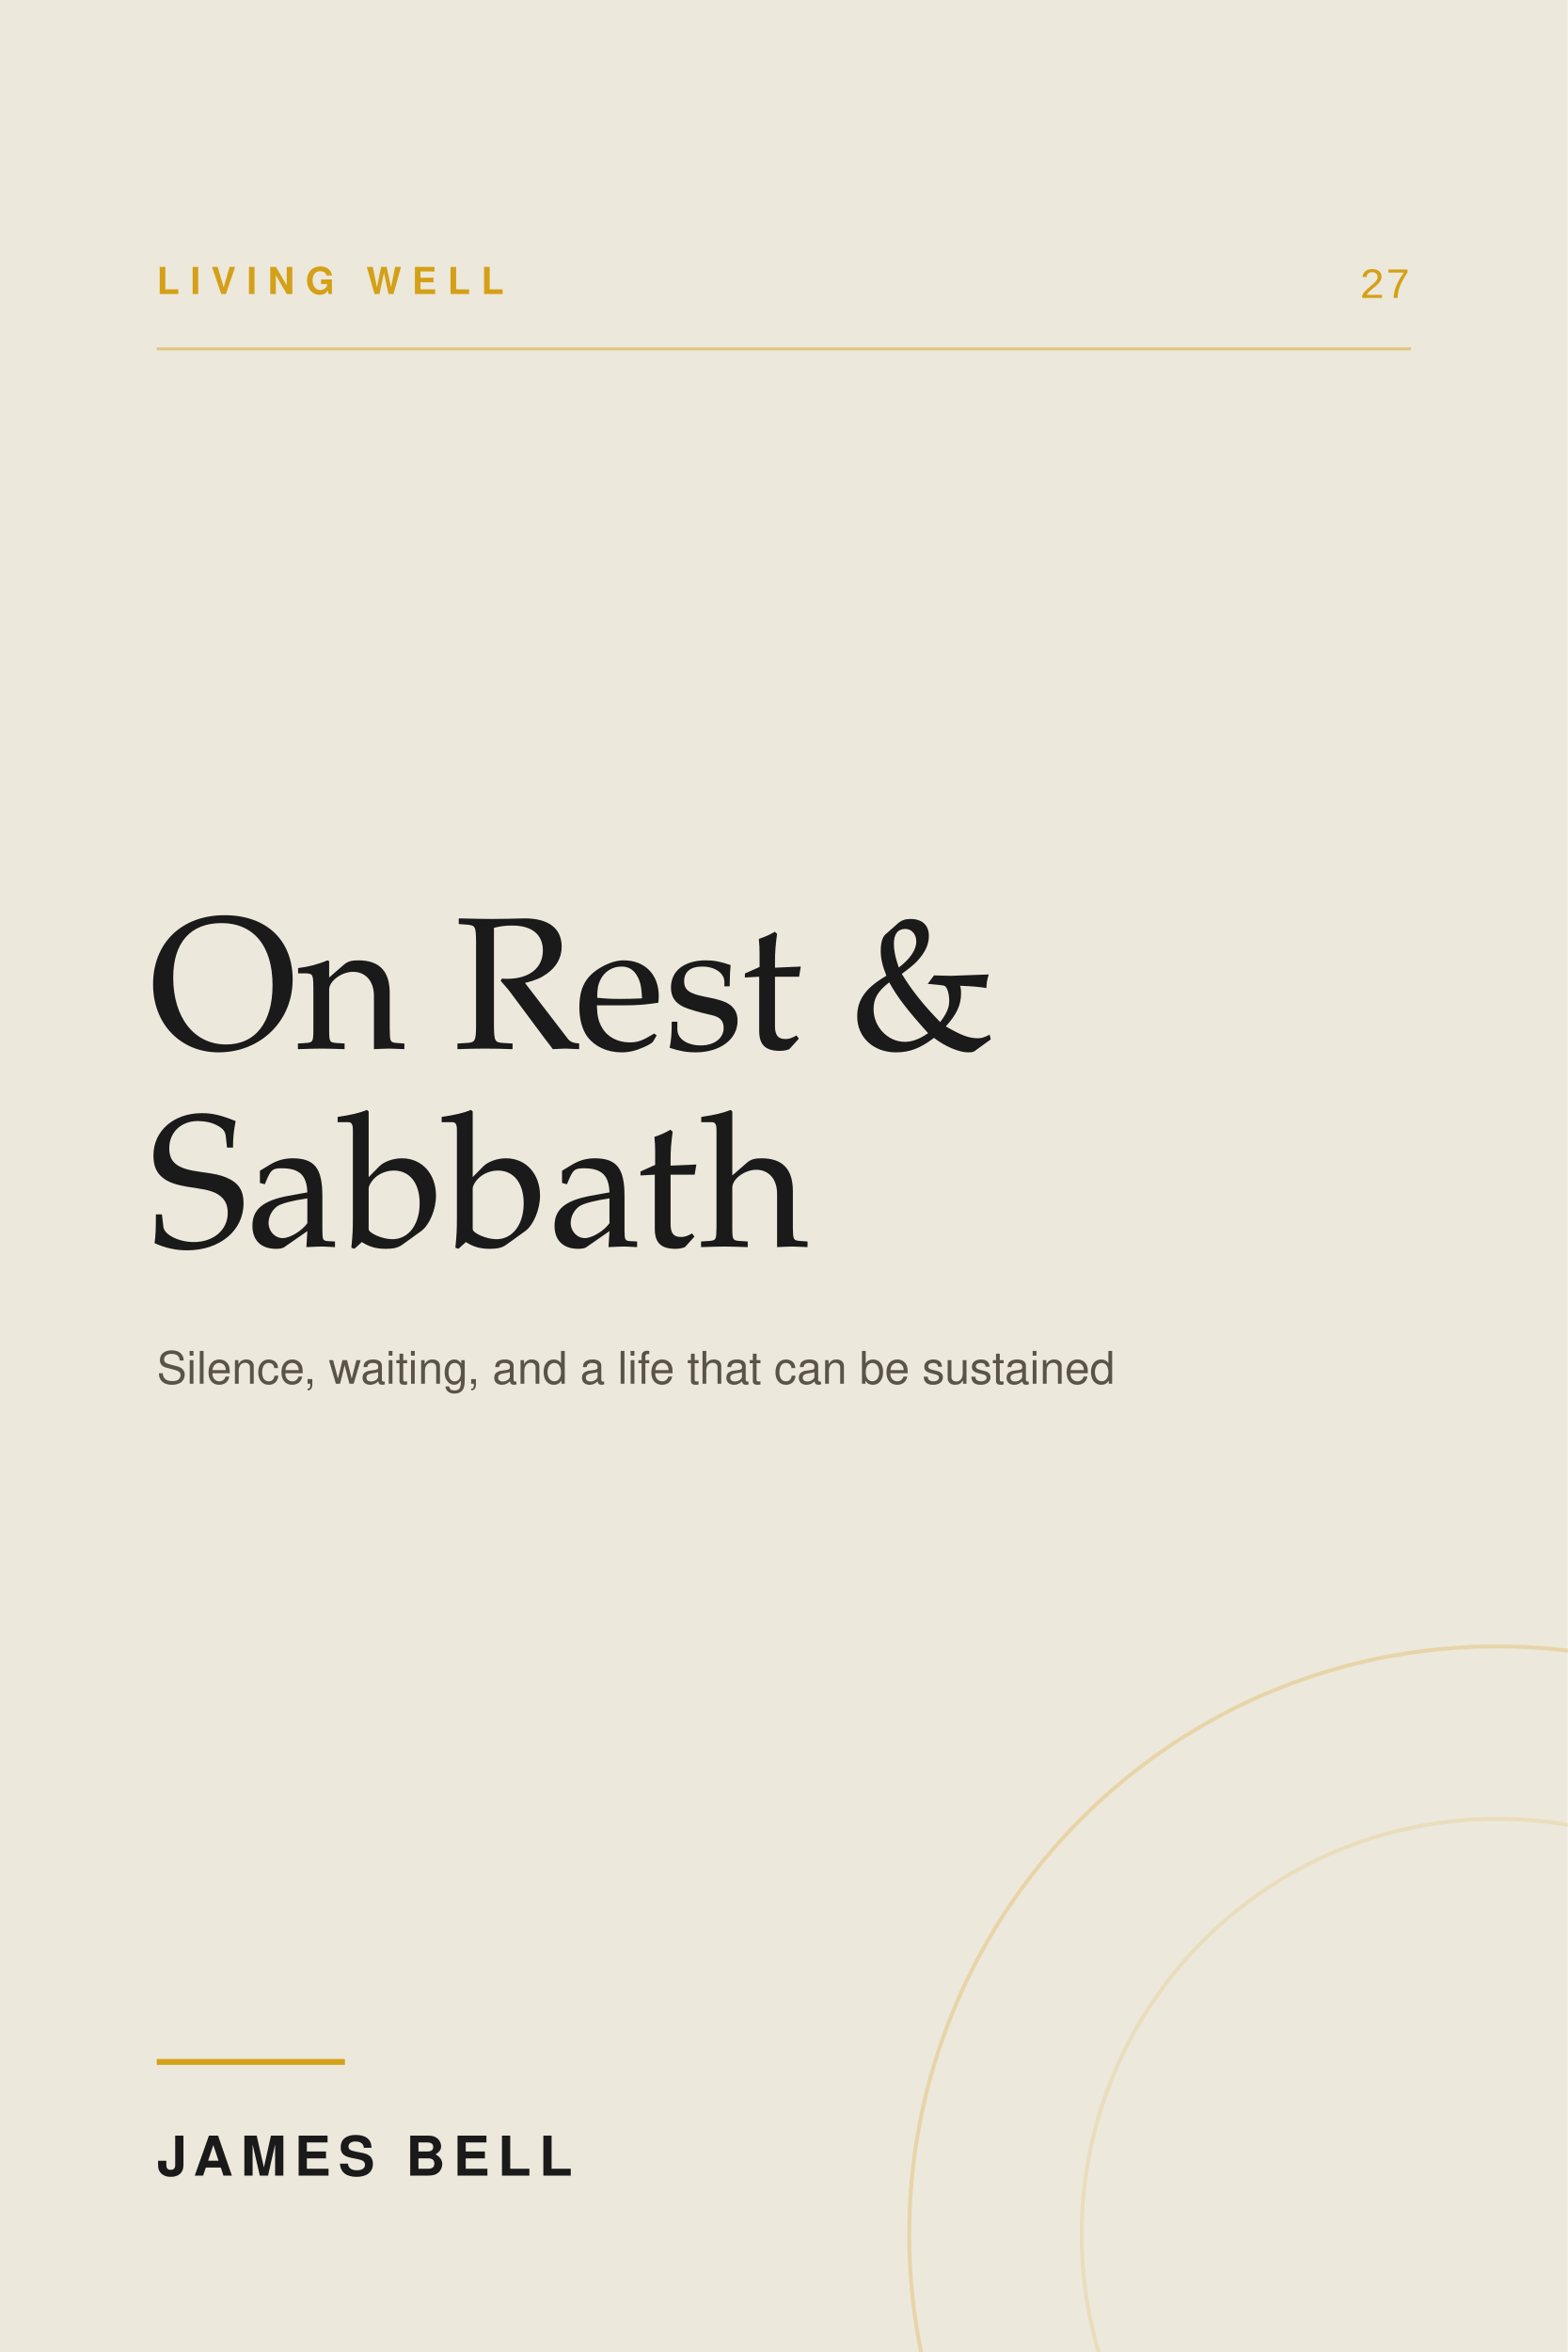
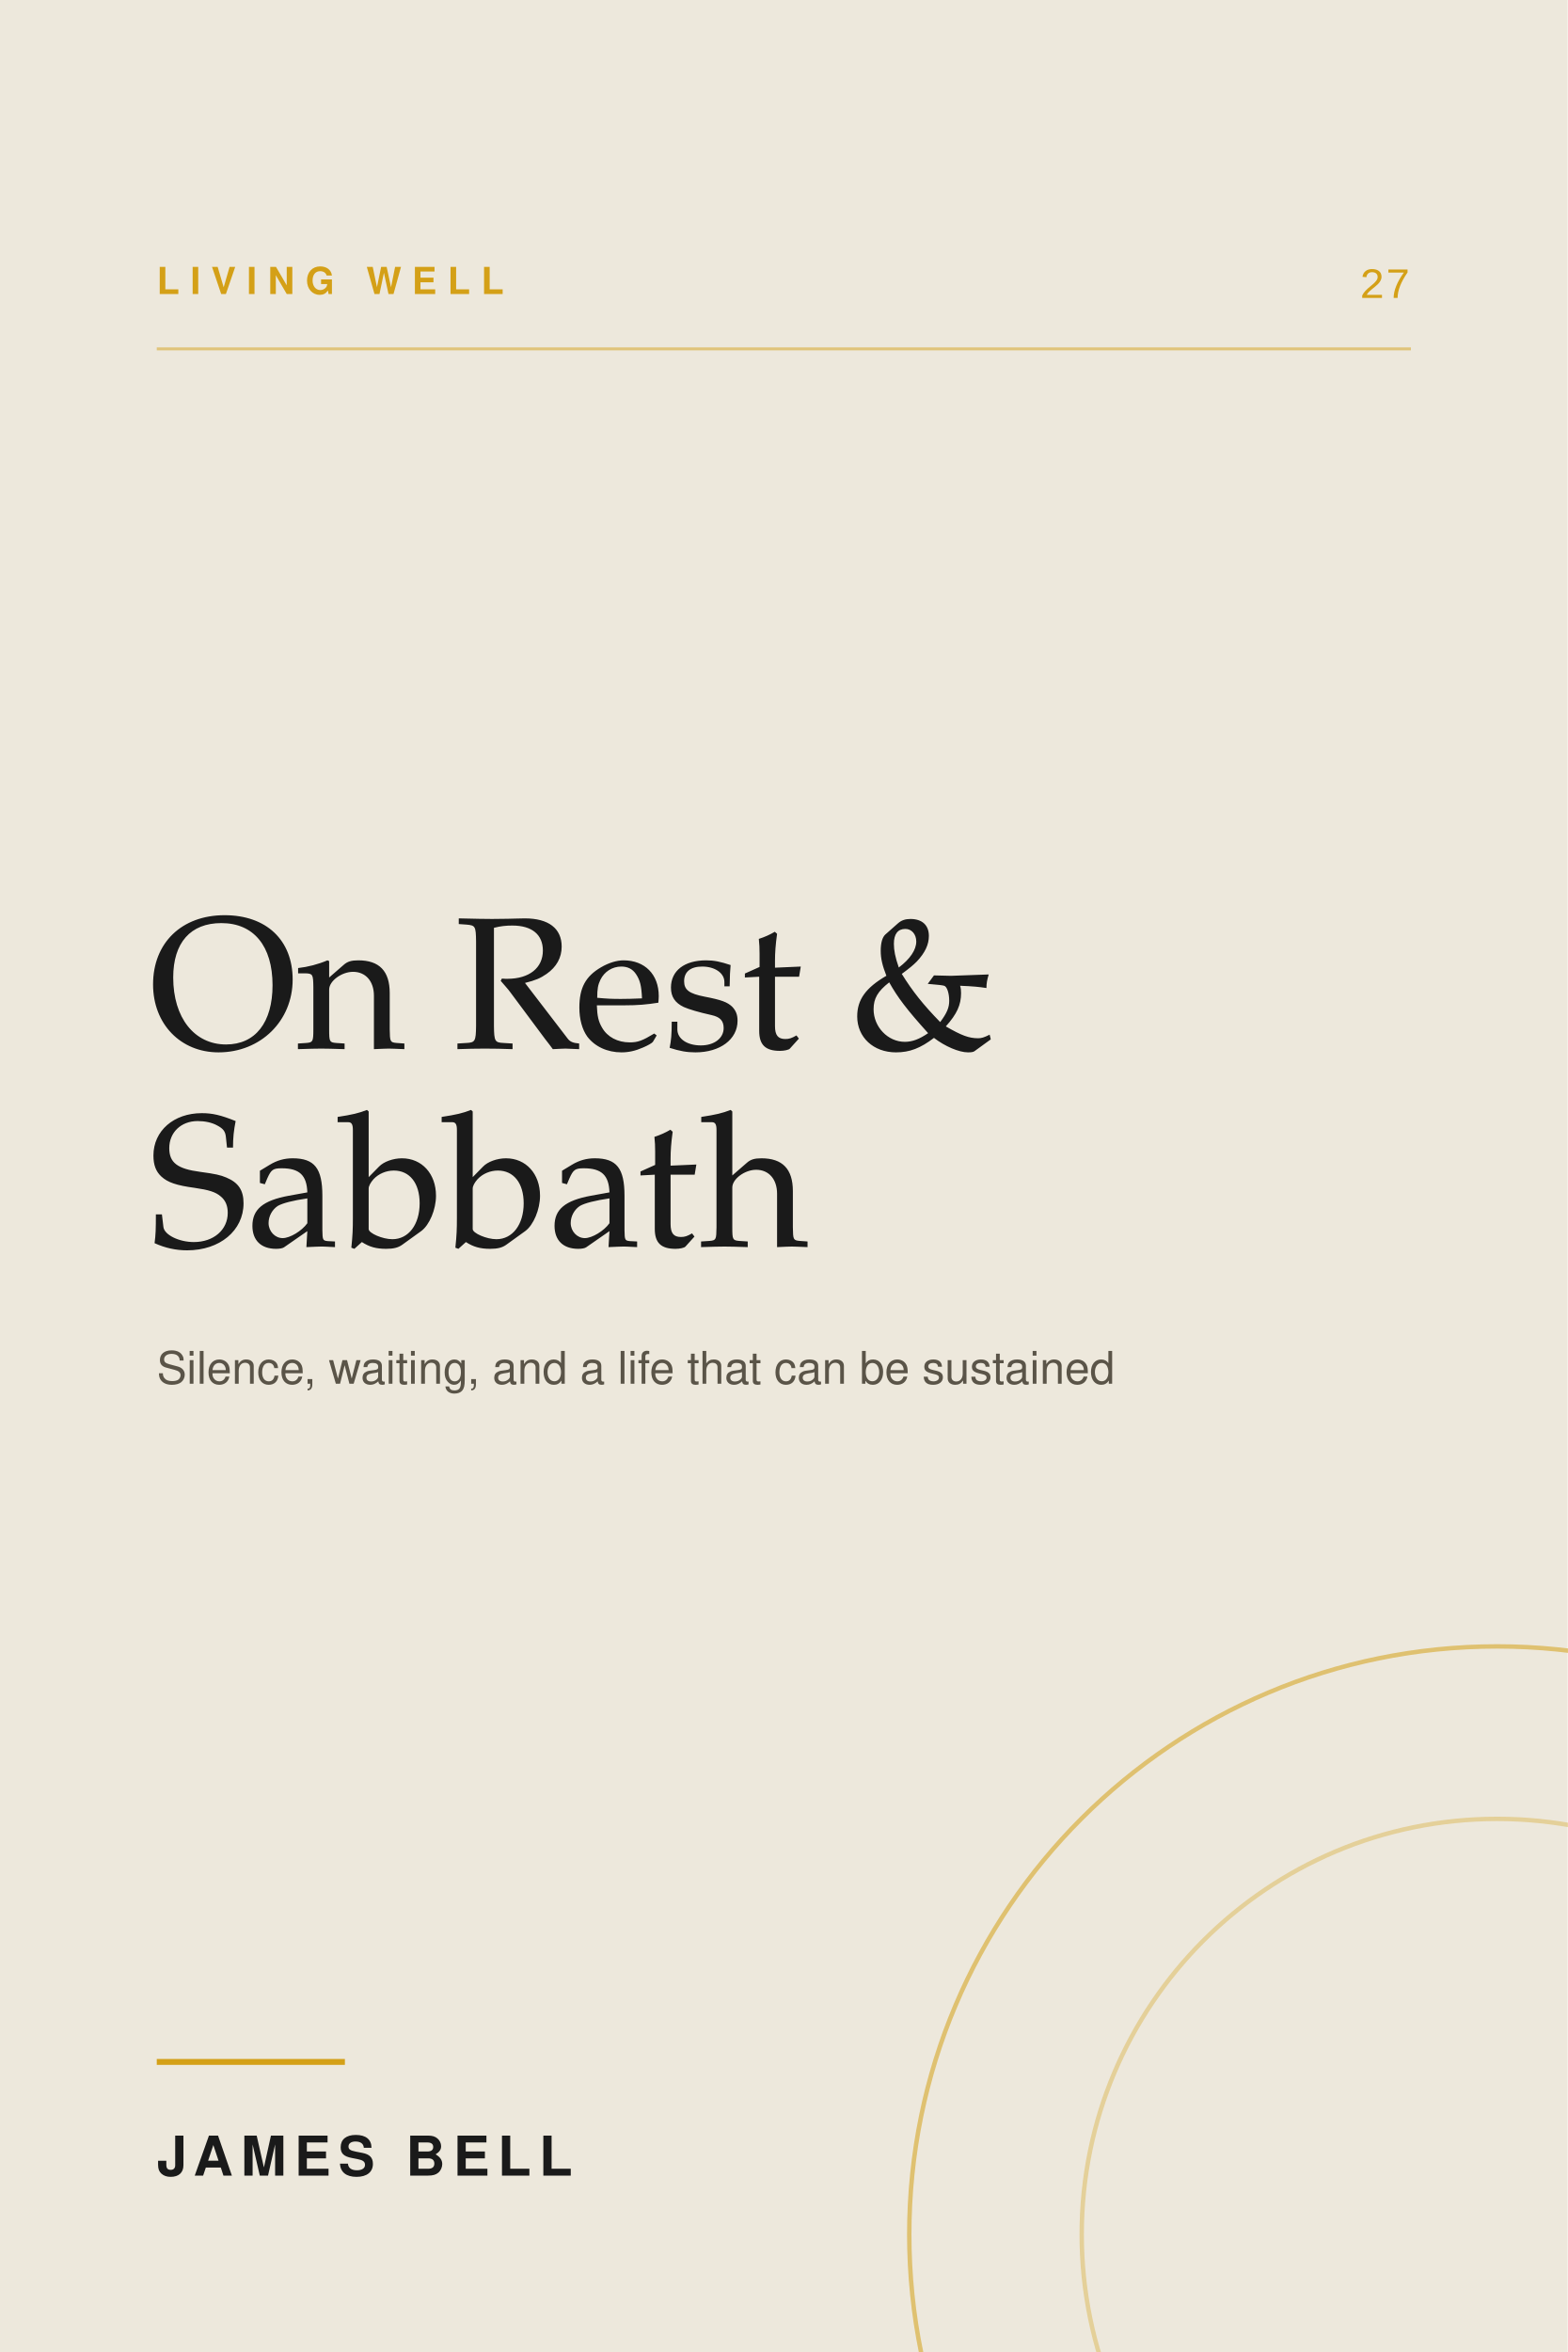
<svg xmlns="http://www.w3.org/2000/svg" width="800" height="1200" viewBox="0 0 800 1200" role="img" aria-label="On Rest &amp; Sabbath by James Bell">
  <rect width="800" height="1200" fill="#EDE8DC" />
-   <circle cx="764" cy="1140" r="300" fill="none" stroke="#D4A017" stroke-width="2" opacity="0.26" />
-   <circle cx="764" cy="1140" r="212" fill="none" stroke="#D4A017" stroke-width="2" opacity="0.16" />
+   <circle cx="764" cy="1140" r="300" fill="none" stroke="#D4A017" stroke-width="2.25" opacity="0.55" />
+   <circle cx="764" cy="1140" r="212" fill="none" stroke="#D4A017" stroke-width="2.25" opacity="0.34" />
  <text x="80" y="150" font-family="Helvetica, Arial, sans-serif" font-size="19" letter-spacing="5.5" font-weight="700" fill="#D4A017">LIVING WELL</text>
  <text x="720" y="152" text-anchor="end" font-family="'JetBrains Mono', 'Courier New', monospace" font-size="22" fill="#D4A017">27</text>
  <line x1="80" y1="178" x2="720" y2="178" stroke="#D4A017" stroke-width="1.5" opacity="0.5" />
  <text x="76" y="535" font-family="Palatino, 'Palatino Linotype', Georgia, serif" font-size="96" fill="#1A1A1A">On Rest &amp;</text>
  <text x="76" y="636" font-family="Palatino, 'Palatino Linotype', Georgia, serif" font-size="96" fill="#1A1A1A">Sabbath</text>
  <text x="80" y="706" font-family="Helvetica, Arial, sans-serif" font-size="23" fill="#5A5448">Silence, waiting, and a life that can be sustained</text>
  <line x1="80" y1="1052" x2="176" y2="1052" stroke="#D4A017" stroke-width="3" />
  <text x="80" y="1110" font-family="Helvetica, Arial, sans-serif" font-size="28" letter-spacing="4" font-weight="700" fill="#1A1A1A">JAMES BELL</text>
</svg>
